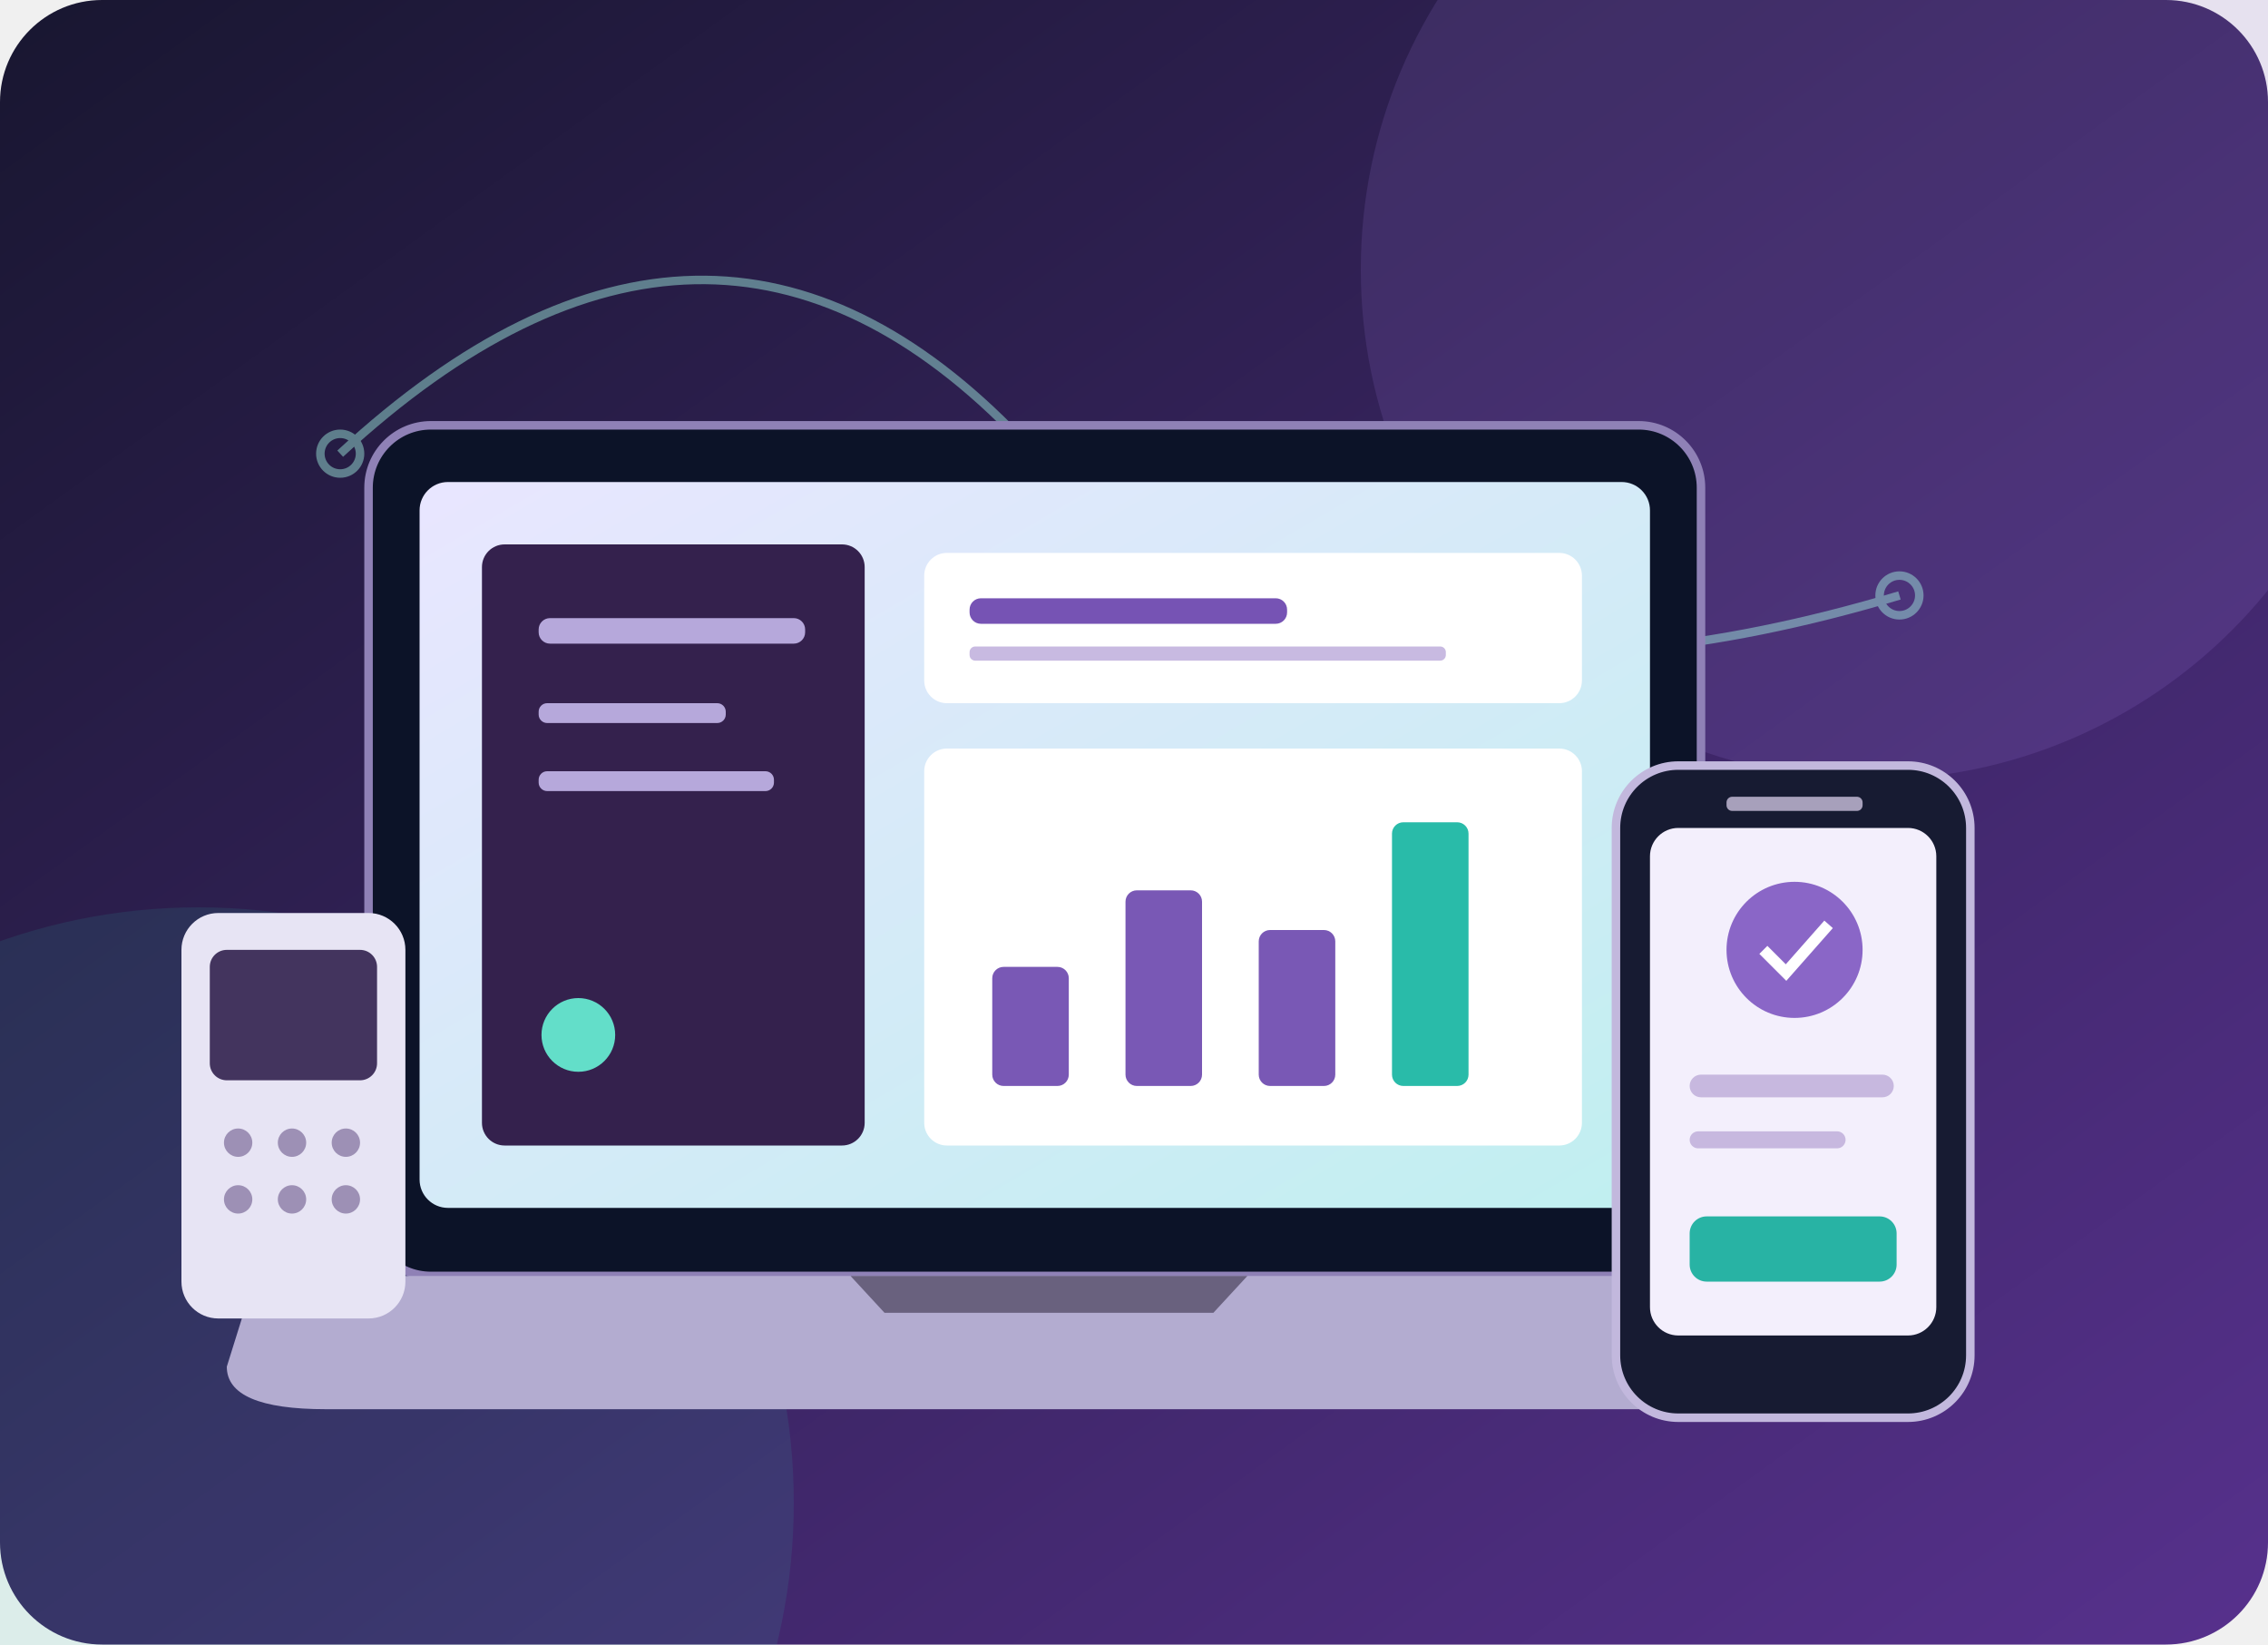
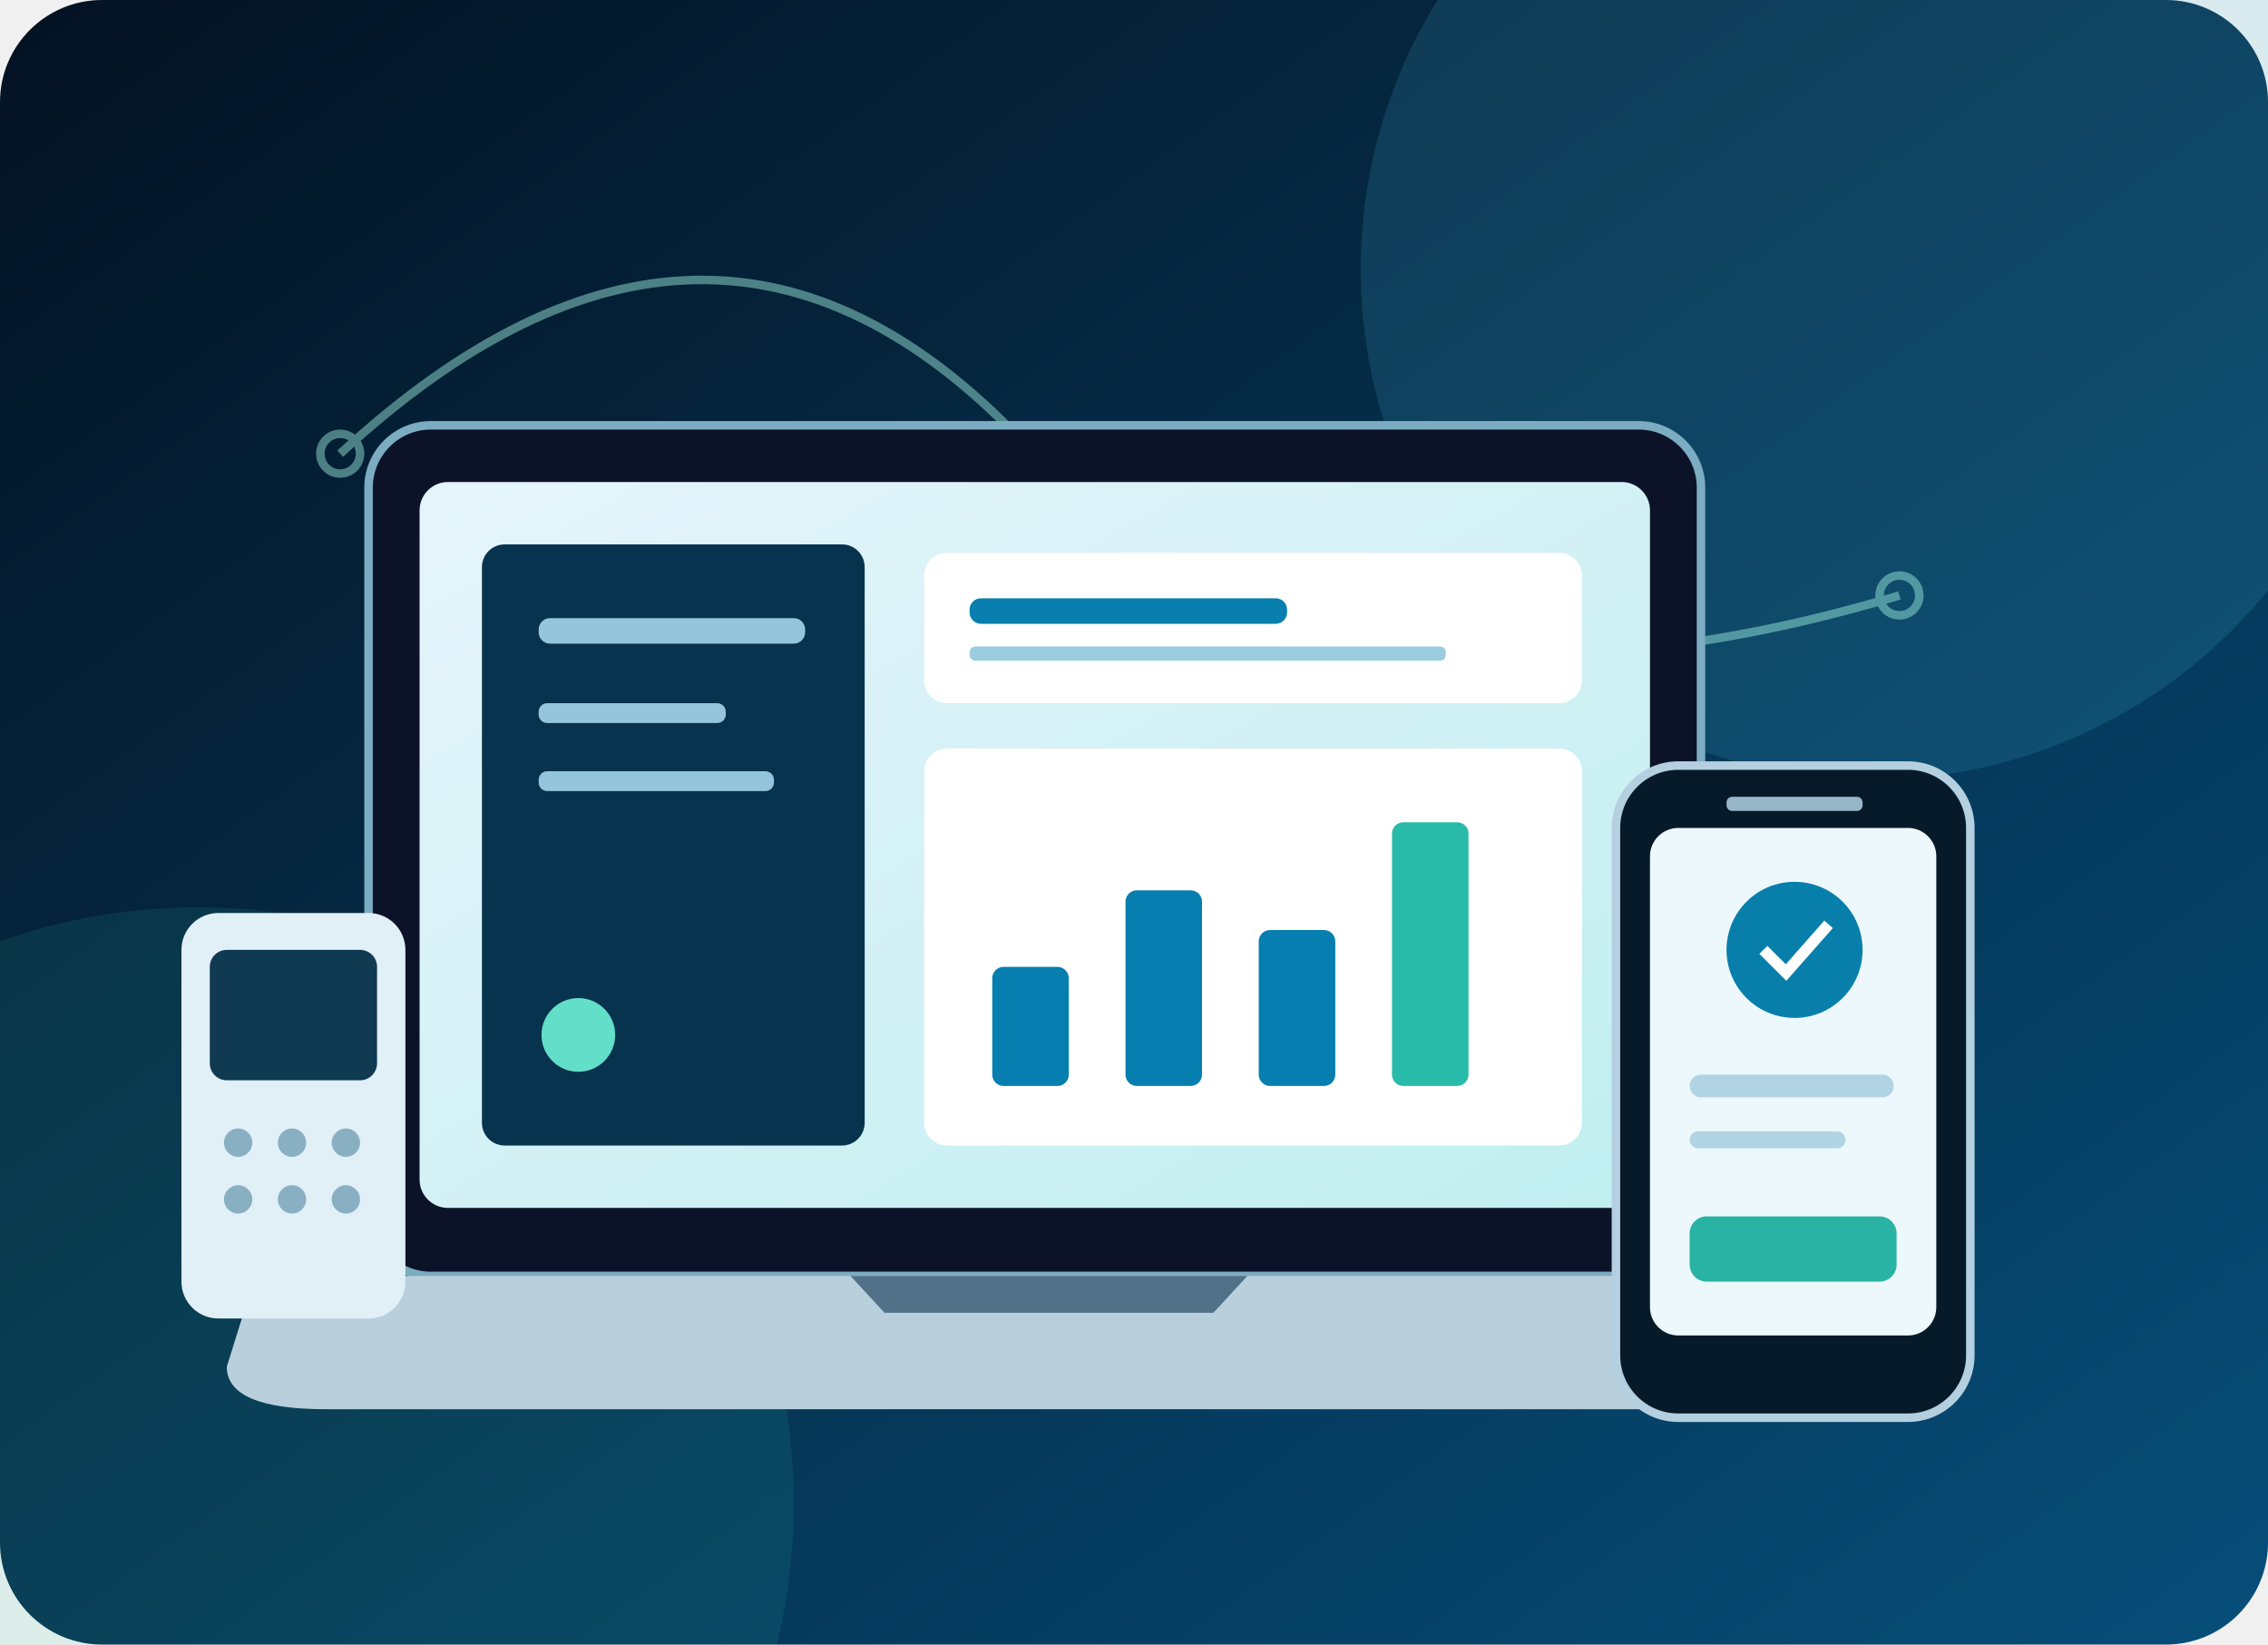
<svg xmlns="http://www.w3.org/2000/svg" viewBox="0 0 800 580" role="img" aria-labelledby="title desc">
  <defs>
    <linearGradient id="bg" x2="1" y2="1">
-       <stop stop-color="#181630" />
-       <stop offset="1" stop-color="#57318d" />
+       <stop stop-color="#041222" />
+       <stop offset="1" stop-color="#064e79" />
    </linearGradient>
    <linearGradient id="screen" x2="1" y2="1">
-       <stop stop-color="#e9e6ff" />
+       <stop stop-color="#e6f4fb" />
      <stop offset="1" stop-color="#c0eff0" />
    </linearGradient>
  </defs>
  <rect width="800" height="580" rx="36" fill="url(#bg)" />
-   <circle cx="660" cy="95" r="180" fill="#a881eb" opacity=".14" />
+   <circle cx="660" cy="95" r="180" fill="#50c9ed" opacity=".14" />
  <circle cx="70" cy="530" r="210" fill="#2ad3bb" opacity=".1" />
  <g stroke="#a3f7e5" fill="none" stroke-width="3" opacity=".45">
    <path d="M120 160Q250 40 360 155T670 210" />
    <path d="M170 410Q320 500 600 390" />
    <circle cx="120" cy="160" r="7" />
    <circle cx="670" cy="210" r="7" />
  </g>
-   <rect x="130" y="150" width="470" height="300" rx="22" fill="#0c1328" stroke="#8f81b6" stroke-width="3" />
+   <rect x="130" y="150" width="470" height="300" rx="22" fill="#0c1328" stroke="#7cacc1" stroke-width="3" />
  <rect x="148" y="170" width="434" height="256" rx="10" fill="url(#screen)" />
-   <path d="M90 450h550l40 32q0 15-30 15H115q-35 0-35-15z" fill="#b3acd0" />
-   <path d="M300 450h140l-12 13H312z" fill="#69617e" />
-   <rect x="170" y="192" width="135" height="212" rx="8" fill="#34214d" />
-   <g fill="#b6a8db">
+   <path d="M90 450h550l40 32q0 15-30 15H115q-35 0-35-15z" fill="#b9d0dc" />
+   <path d="M300 450h140l-12 13H312z" fill="#507187" />
+   <rect x="170" y="192" width="135" height="212" rx="8" fill="#07334e" />
+   <g fill="#94c5dc">
    <rect x="190" y="218" width="94" height="9" rx="4" />
    <rect x="190" y="248" width="66" height="7" rx="3" />
    <rect x="190" y="272" width="83" height="7" rx="3" />
  </g>
  <circle cx="204" cy="365" r="13" fill="#63dec9" />
  <rect x="326" y="195" width="232" height="53" rx="8" fill="#fff" />
-   <g fill="#7653b4">
+   <g fill="#087fae">
    <rect x="342" y="211" width="112" height="9" rx="4" />
    <rect x="342" y="228" width="168" height="5" rx="2" opacity=".4" />
  </g>
  <rect x="326" y="264" width="232" height="140" rx="8" fill="#fff" />
-   <g fill="#7958b5">
+   <g fill="#067eaf">
    <rect x="350" y="341" width="27" height="42" rx="4" />
    <rect x="397" y="314" width="27" height="69" rx="4" />
    <rect x="444" y="328" width="27" height="55" rx="4" />
    <rect x="491" y="290" width="27" height="93" rx="4" fill="#29bba9" />
  </g>
-   <rect x="570" y="270" width="125" height="230" rx="22" fill="#171b32" stroke="#c2b8dd" stroke-width="3" />
-   <rect x="582" y="292" width="101" height="179" rx="10" fill="#f3effc" />
-   <rect x="609" y="281" width="48" height="5" rx="2" fill="#a7a0bb" />
-   <circle cx="633" cy="335" r="24" fill="#8a66c7" />
+   <rect x="570" y="270" width="125" height="230" rx="22" fill="#071a29" stroke="#b4cfdf" stroke-width="3" />
+   <rect x="582" y="292" width="101" height="179" rx="10" fill="#edf8fc" />
+   <rect x="609" y="281" width="48" height="5" rx="2" fill="#97b6ca" />
+   <circle cx="633" cy="335" r="24" fill="#087fab" />
  <path d="m622 335 8 8 15-17" fill="none" stroke="#fff" stroke-width="4" />
-   <g fill="#c7b8df">
+   <g fill="#b1d4e4">
    <rect x="596" y="379" width="72" height="8" rx="4" />
    <rect x="596" y="399" width="55" height="6" rx="3" />
  </g>
  <rect x="596" y="429" width="73" height="23" rx="6" fill="#28b3a4" />
-   <rect x="64" y="322" width="79" height="143" rx="13" fill="#e7e4f4" />
-   <rect x="74" y="335" width="59" height="46" rx="6" fill="#43345e" />
-   <g fill="#9d90b5">
+   <rect x="64" y="322" width="79" height="143" rx="13" fill="#e1eff7" />
+   <rect x="74" y="335" width="59" height="46" rx="6" fill="#103a52" />
+   <g fill="#89afc3">
    <circle cx="84" cy="403" r="5" />
    <circle cx="103" cy="403" r="5" />
    <circle cx="122" cy="403" r="5" />
    <circle cx="84" cy="423" r="5" />
    <circle cx="103" cy="423" r="5" />
    <circle cx="122" cy="423" r="5" />
  </g>
</svg>
